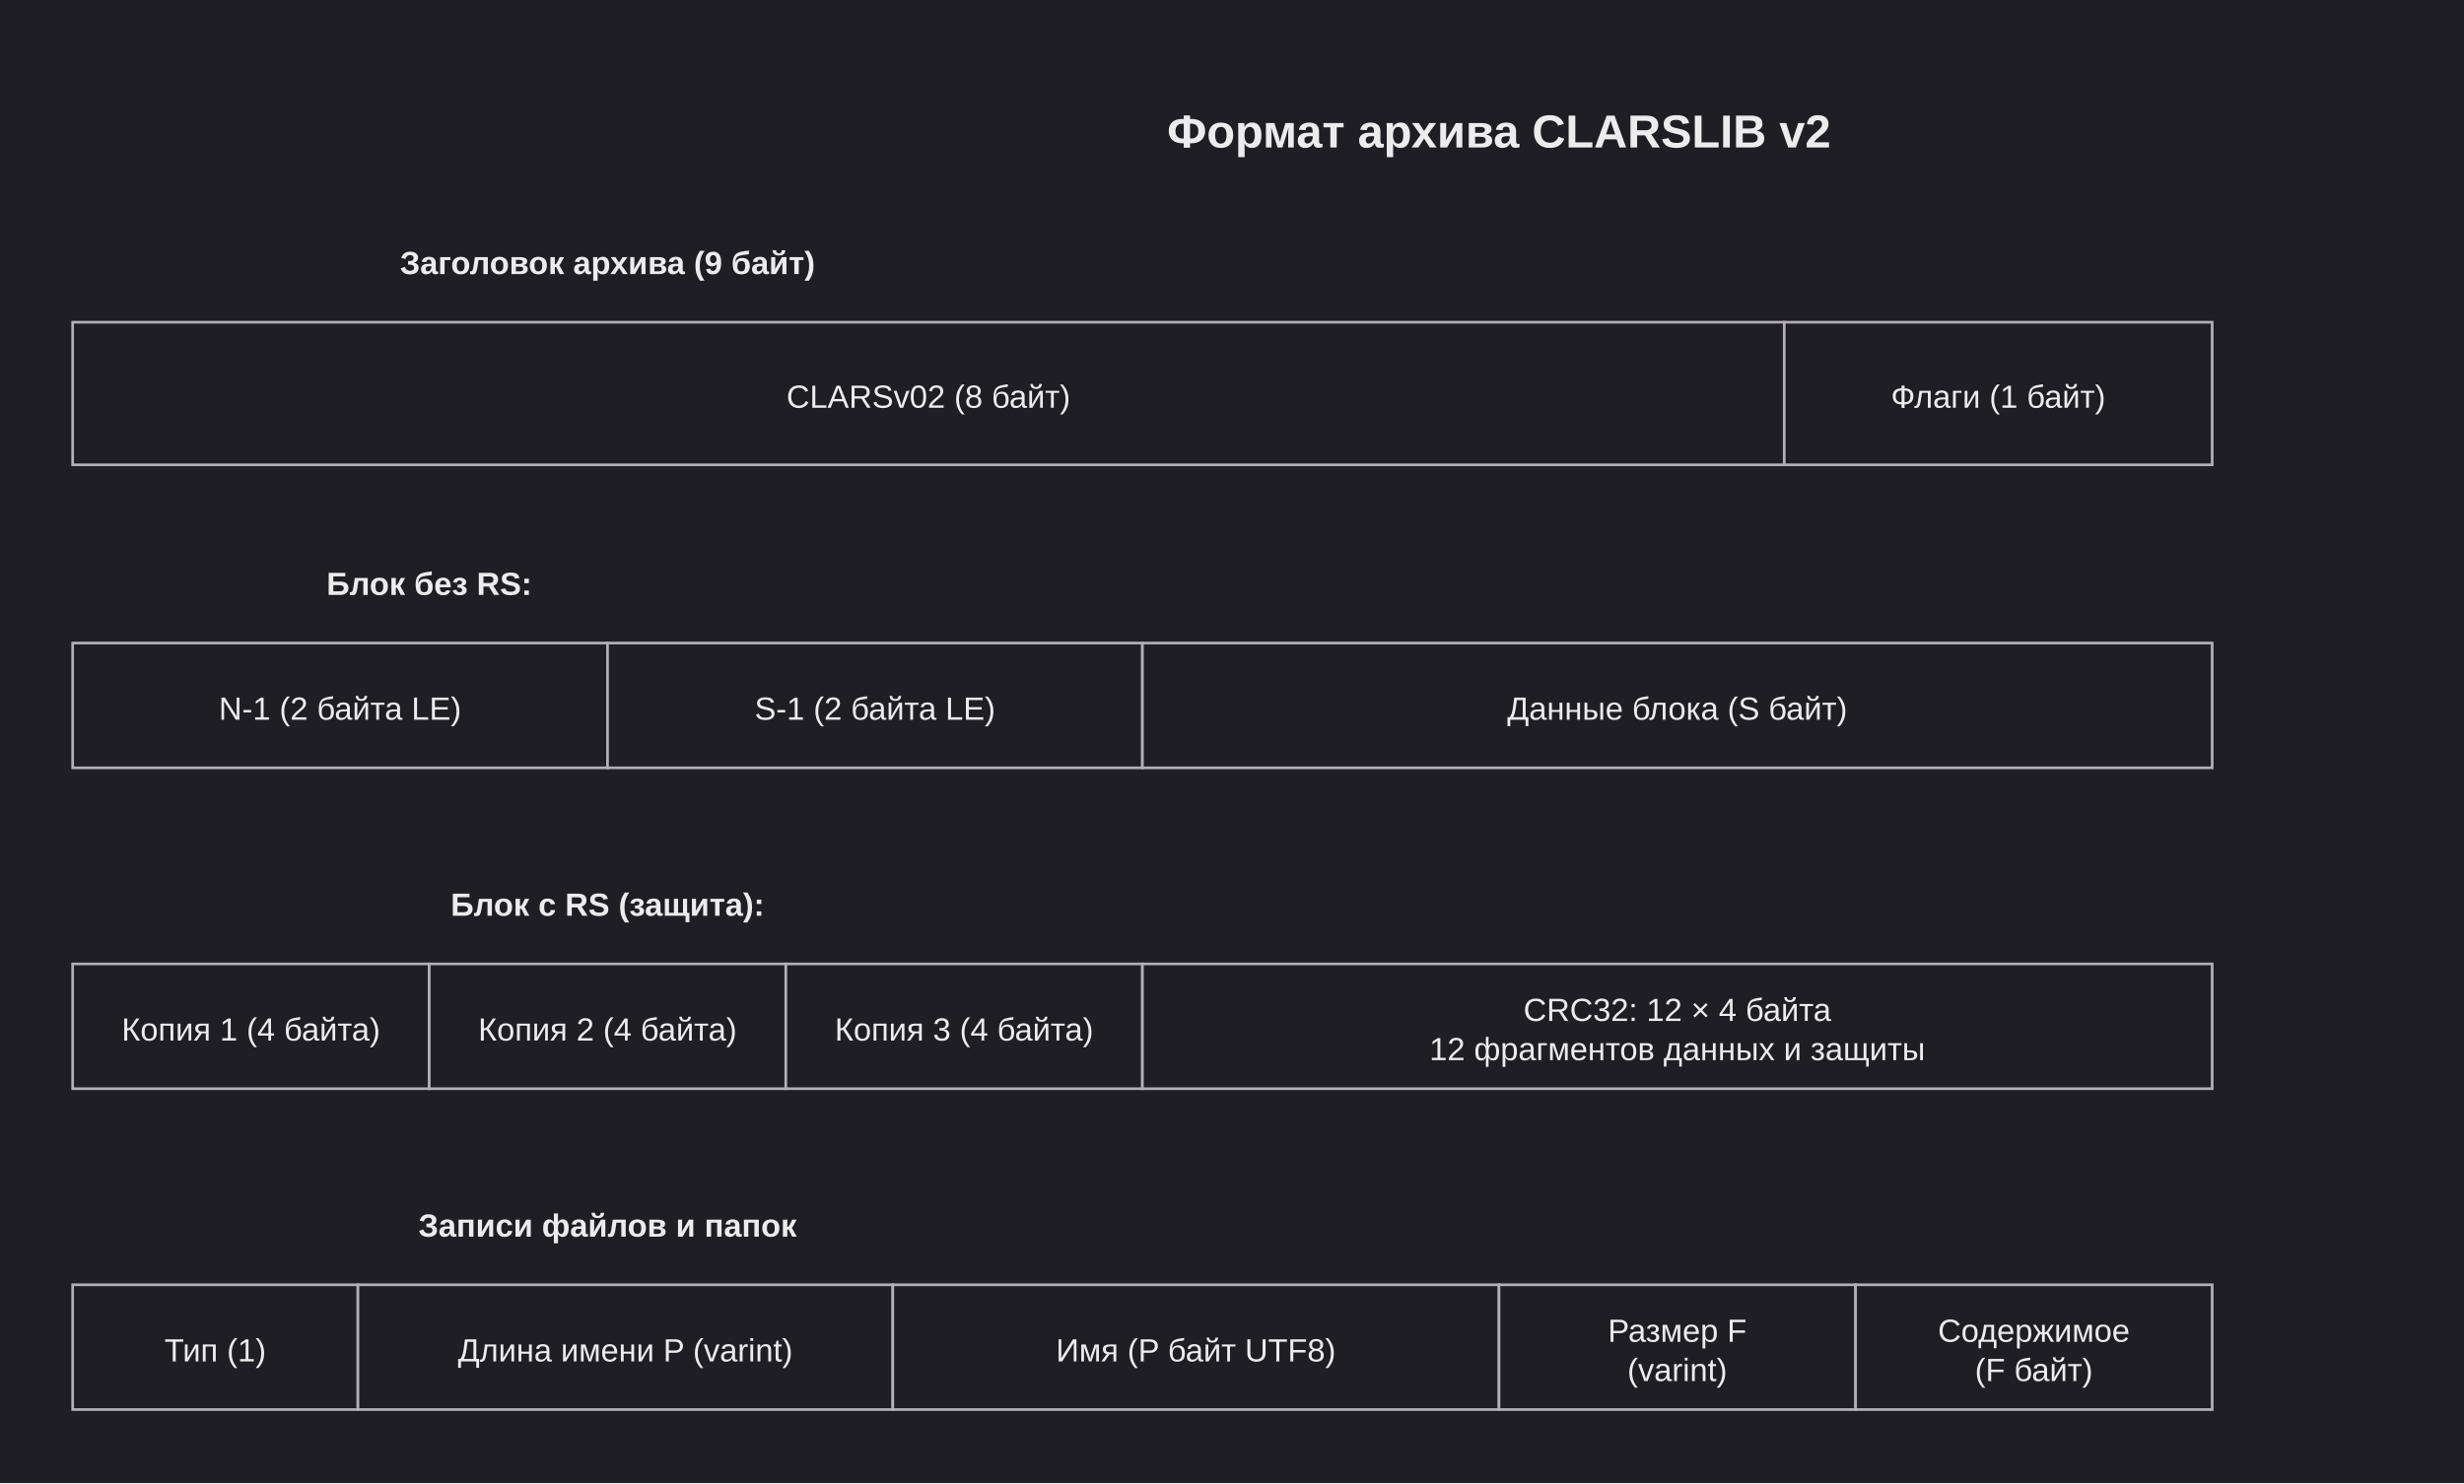
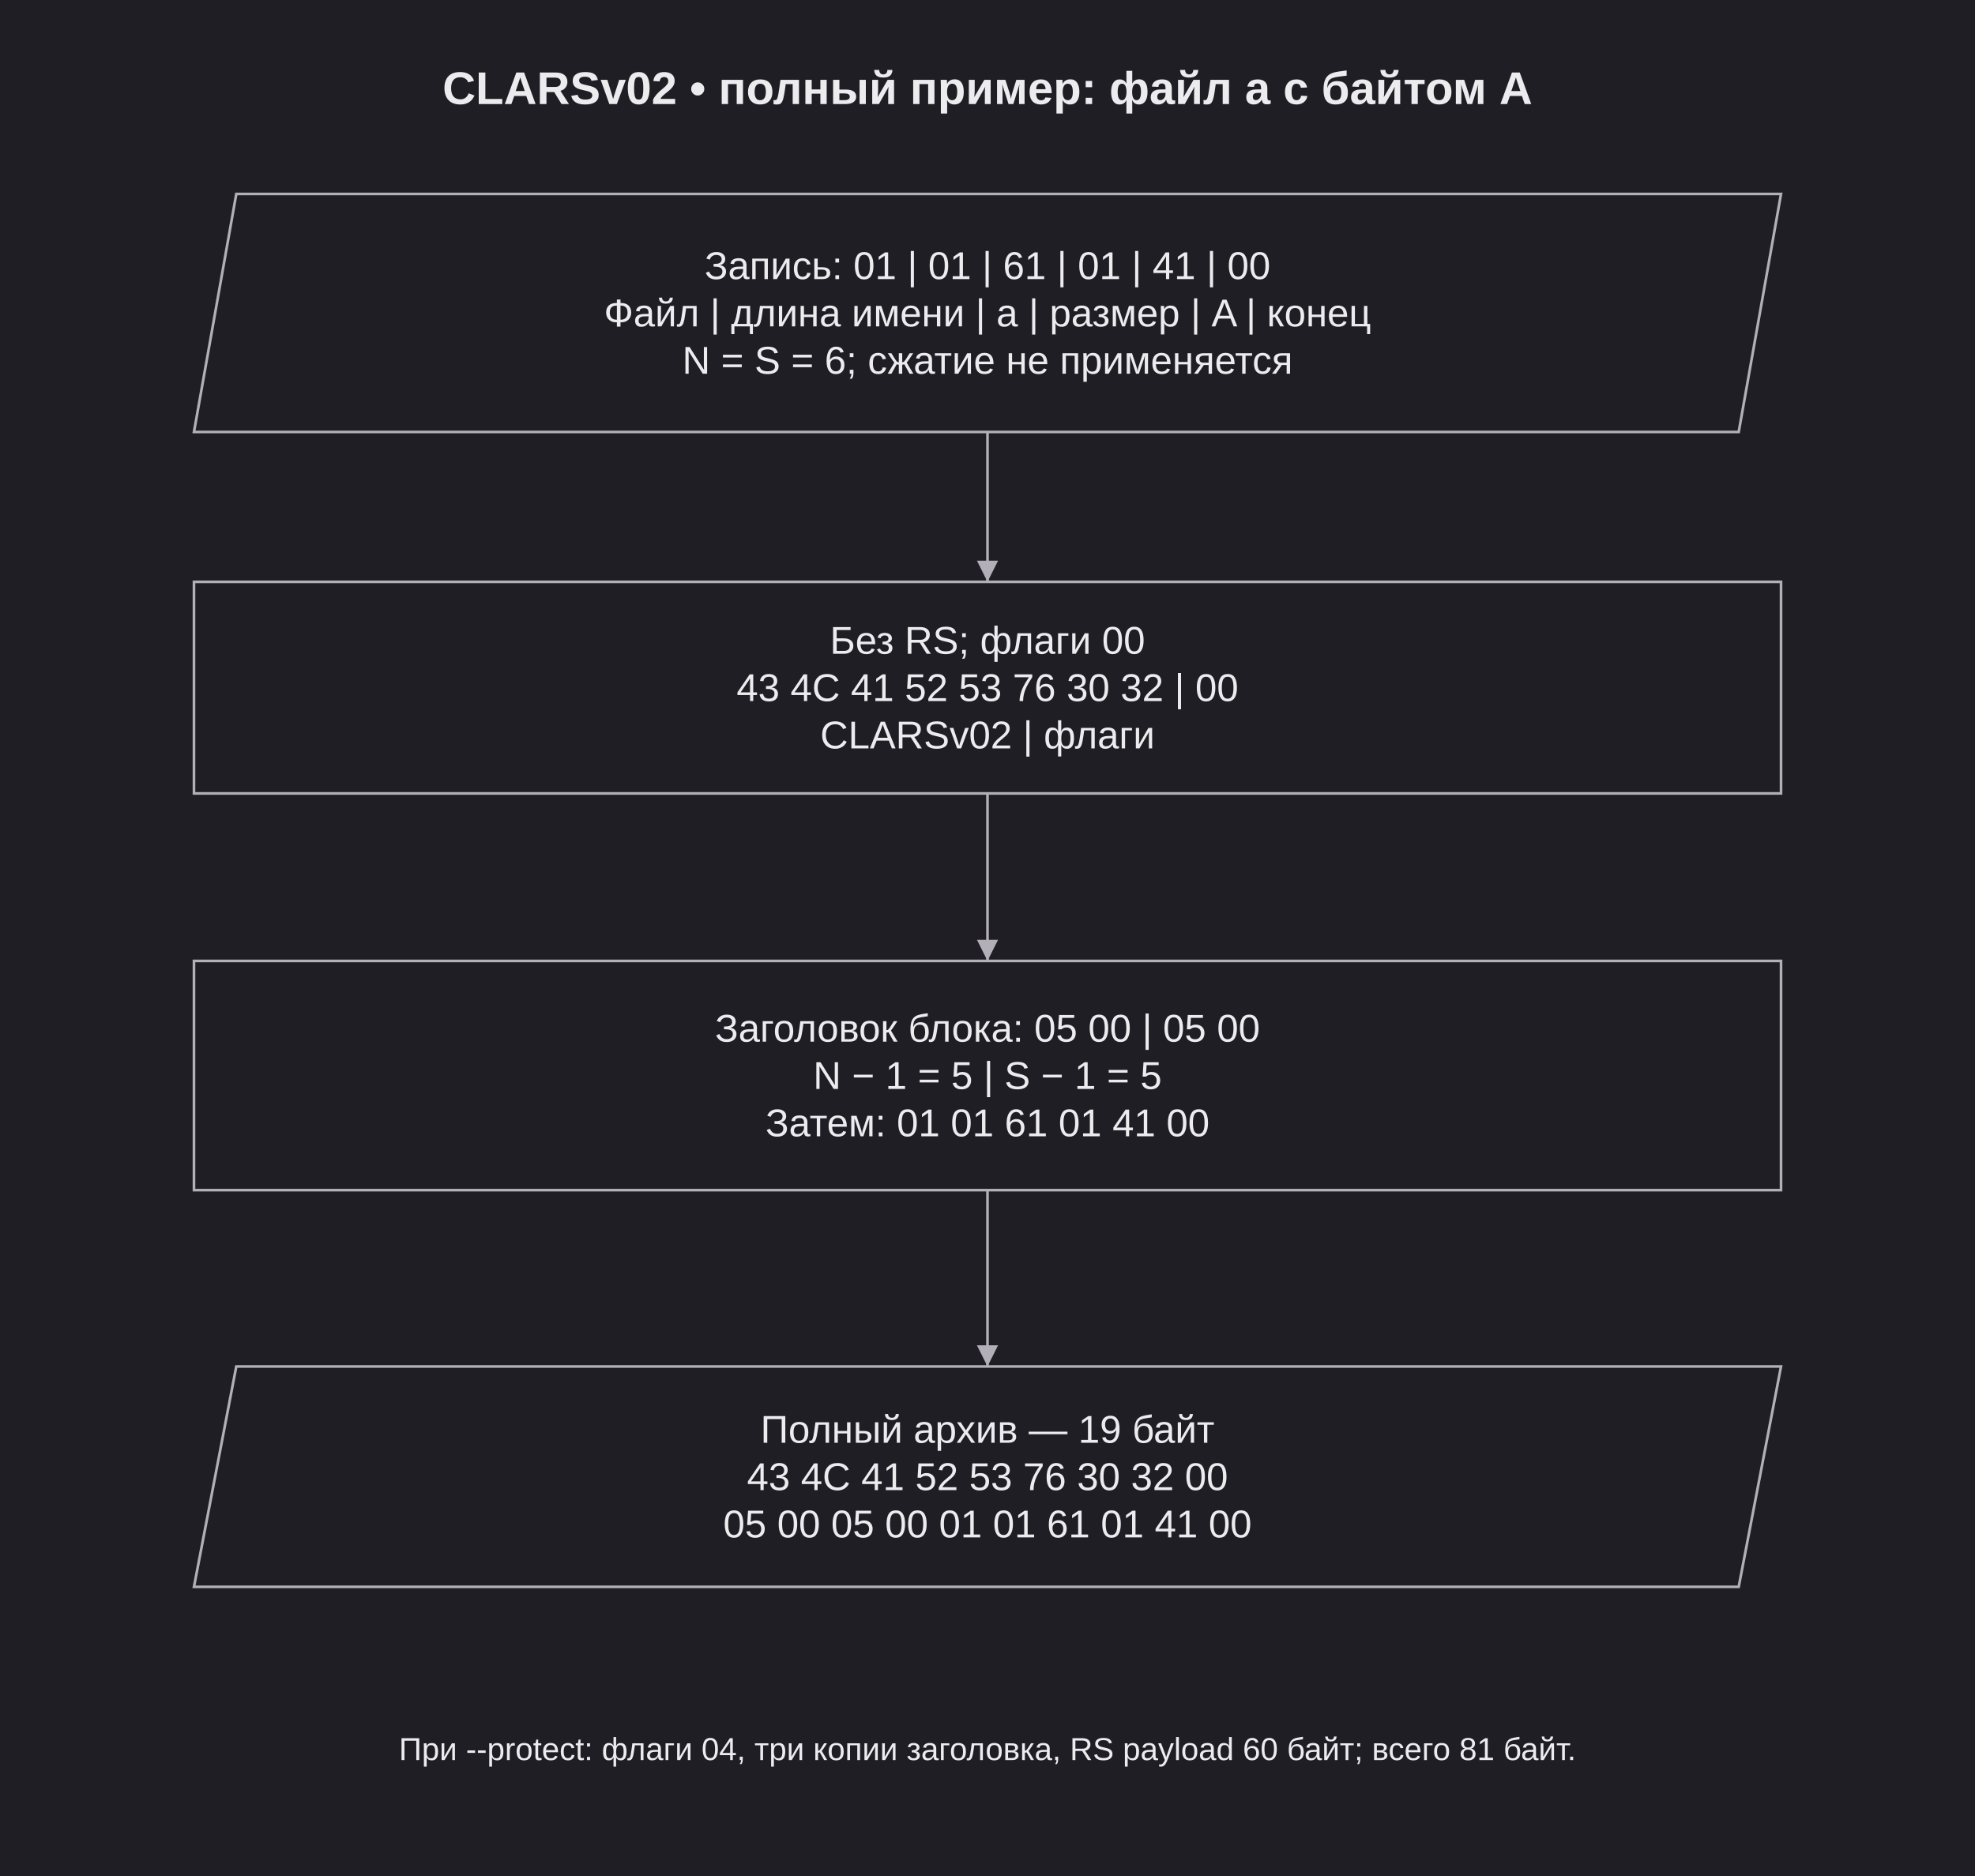
- <svg xmlns="http://www.w3.org/2000/svg" width="1382" height="832" viewBox="0 0 1382 832">
-   <defs />
+ <svg xmlns="http://www.w3.org/2000/svg" width="1120" height="1064" viewBox="0 0 1120 1064" role="img">
+   <defs>
+     <marker id="arrow" viewBox="0 0 10 10" refX="10" refY="5" markerWidth="8" markerHeight="8" orient="auto-start-reverse">
+       <path d="M 0 0 L 10 5 L 0 10 Z" fill="#b3afb9" />
+     </marker>
+   </defs>
  <rect width="100%" height="100%" fill="#1f1e24" />
-   <g fill="#ececef" font-family="Arial" font-weight="bold" pointer-events="none" text-anchor="middle" font-size="26px">
-     <text x="840.75" y="82.75">Формат архива CLARSLIB v2</text>
-   </g>
-   <g fill="#ececef" font-family="Arial" font-weight="bold" pointer-events="none" text-anchor="middle" font-size="18px">
-     <text x="340.75" y="153.75">Заголовок архива (9 байт)</text>
-   </g>
-   <rect x="40.75" y="180.75" width="960" height="80" fill="#1f1e24" stroke="#b3afb9" stroke-width="1.5" pointer-events="none" />
-   <g fill="#ececef" font-family="Arial" pointer-events="none" text-anchor="middle" font-size="18px">
-     <text x="520.75" y="228.75">CLARSv02 (8 байт)</text>
-   </g>
-   <rect x="1000.75" y="180.75" width="240" height="80" fill="#1f1e24" stroke="#b3afb9" stroke-width="1.5" pointer-events="none" />
-   <g fill="#ececef" font-family="Arial" pointer-events="none" text-anchor="middle" font-size="18px">
-     <text x="1120.75" y="228.75">Флаги (1 байт)</text>
-   </g>
-   <g fill="#ececef" font-family="Arial" font-weight="bold" pointer-events="none" text-anchor="middle" font-size="18px">
-     <text x="240.75" y="333.75">Блок без RS:</text>
-   </g>
-   <rect x="40.75" y="360.75" width="300" height="70" fill="#1f1e24" stroke="#b3afb9" stroke-width="1.5" pointer-events="none" />
-   <g fill="#ececef" font-family="Arial" pointer-events="none" text-anchor="middle" font-size="18px">
-     <text x="190.75" y="403.75">N-1 (2 байта LE)</text>
-   </g>
-   <rect x="340.75" y="360.75" width="300" height="70" fill="#1f1e24" stroke="#b3afb9" stroke-width="1.5" pointer-events="none" />
-   <g fill="#ececef" font-family="Arial" pointer-events="none" text-anchor="middle" font-size="18px">
-     <text x="490.75" y="403.75">S-1 (2 байта LE)</text>
-   </g>
-   <rect x="640.75" y="360.75" width="600" height="70" fill="#1f1e24" stroke="#b3afb9" stroke-width="1.5" pointer-events="none" />
-   <g fill="#ececef" font-family="Arial" pointer-events="none" text-anchor="middle" font-size="18px">
-     <text x="940.75" y="403.75">Данные блока (S байт)</text>
-   </g>
-   <g fill="#ececef" font-family="Arial" font-weight="bold" pointer-events="none" text-anchor="middle" font-size="18px">
-     <text x="340.75" y="513.75">Блок с RS (защита):</text>
-   </g>
-   <rect x="40.75" y="540.75" width="200" height="70" fill="#1f1e24" stroke="#b3afb9" stroke-width="1.5" pointer-events="none" />
-   <g fill="#ececef" font-family="Arial" pointer-events="none" text-anchor="middle" font-size="18px">
-     <text x="140.75" y="583.75">Копия 1 (4 байта)</text>
-   </g>
-   <rect x="240.75" y="540.75" width="200" height="70" fill="#1f1e24" stroke="#b3afb9" stroke-width="1.5" pointer-events="none" />
-   <g fill="#ececef" font-family="Arial" pointer-events="none" text-anchor="middle" font-size="18px">
-     <text x="340.75" y="583.75">Копия 2 (4 байта)</text>
-   </g>
-   <rect x="440.75" y="540.75" width="200" height="70" fill="#1f1e24" stroke="#b3afb9" stroke-width="1.5" pointer-events="none" />
-   <g fill="#ececef" font-family="Arial" pointer-events="none" text-anchor="middle" font-size="18px">
-     <text x="540.75" y="583.75">Копия 3 (4 байта)</text>
-   </g>
-   <rect x="640.75" y="540.75" width="600" height="70" fill="#1f1e24" stroke="#b3afb9" stroke-width="1.5" pointer-events="none" />
-   <g fill="#ececef" font-family="Arial" pointer-events="none" text-anchor="middle" font-size="18px">
-     <text x="940.75" y="572.75">CRC32: 12 × 4 байта</text>
-     <text x="940.75" y="594.75">12 фрагментов данных и защиты</text>
-   </g>
-   <g fill="#ececef" font-family="Arial" font-weight="bold" pointer-events="none" text-anchor="middle" font-size="18px">
-     <text x="340.75" y="693.75">Записи файлов и папок</text>
-   </g>
-   <rect x="40.75" y="720.75" width="160" height="70" fill="#1f1e24" stroke="#b3afb9" stroke-width="1.5" pointer-events="none" />
-   <g fill="#ececef" font-family="Arial" pointer-events="none" text-anchor="middle" font-size="18px">
-     <text x="120.75" y="763.75">Тип (1)</text>
-   </g>
-   <rect x="200.75" y="720.75" width="300" height="70" fill="#1f1e24" stroke="#b3afb9" stroke-width="1.5" pointer-events="none" />
-   <g fill="#ececef" font-family="Arial" pointer-events="none" text-anchor="middle" font-size="18px">
-     <text x="350.75" y="763.75">Длина имени P (varint)</text>
-   </g>
-   <rect x="500.75" y="720.75" width="340" height="70" fill="#1f1e24" stroke="#b3afb9" stroke-width="1.5" pointer-events="none" />
-   <g fill="#ececef" font-family="Arial" pointer-events="none" text-anchor="middle" font-size="18px">
-     <text x="670.75" y="763.75">Имя (P байт UTF8)</text>
-   </g>
-   <rect x="840.75" y="720.75" width="200" height="70" fill="#1f1e24" stroke="#b3afb9" stroke-width="1.5" pointer-events="none" />
-   <g fill="#ececef" font-family="Arial" pointer-events="none" text-anchor="middle" font-size="18px">
-     <text x="940.75" y="752.75">Размер F</text>
-     <text x="940.75" y="774.75">(varint)</text>
-   </g>
-   <rect x="1040.75" y="720.75" width="200" height="70" fill="#1f1e24" stroke="#b3afb9" stroke-width="1.5" pointer-events="none" />
-   <g fill="#ececef" font-family="Arial" pointer-events="none" text-anchor="middle" font-size="18px">
-     <text x="1140.75" y="752.75">Содержимое</text>
-     <text x="1140.75" y="774.75">(F байт)</text>
-   </g>
+   <path d="M560 245 L560 330" fill="none" stroke="#b3afb9" stroke-width="1.5" marker-end="url(#arrow)" />
+   <path d="M560 450 L560 545" fill="none" stroke="#b3afb9" stroke-width="1.5" marker-end="url(#arrow)" />
+   <path d="M560 675 L560 775" fill="none" stroke="#b3afb9" stroke-width="1.5" marker-end="url(#arrow)" />
+   <text x="560" y="50" text-anchor="middle" dominant-baseline="central" font-family="Arial, sans-serif" font-size="26" fill="#ececef" font-weight="700">CLARSv02 • полный пример: файл a с байтом A</text>
+   <path d="M 134 110 H 1010 L 986 245 H 110 Z" fill="#1f1e24" stroke="#b3afb9" stroke-width="1.5" />
+   <text x="560" y="150.66" text-anchor="middle" dominant-baseline="central" font-family="Arial, sans-serif" font-size="22" fill="#ececef">Запись: 01 | 01 | 61 | 01 | 41 | 00</text>
+   <text x="560" y="177.5" text-anchor="middle" dominant-baseline="central" font-family="Arial, sans-serif" font-size="22" fill="#ececef">Файл | длина имени | a | размер | A | конец</text>
+   <text x="560" y="204.34" text-anchor="middle" dominant-baseline="central" font-family="Arial, sans-serif" font-size="22" fill="#ececef">N = S = 6; сжатие не применяется</text>
+   <rect x="110" y="330" width="900" height="120" fill="#1f1e24" stroke="#b3afb9" stroke-width="1.5" />
+   <text x="560" y="363.16" text-anchor="middle" dominant-baseline="central" font-family="Arial, sans-serif" font-size="22" fill="#ececef">Без RS; флаги 00</text>
+   <text x="560" y="390" text-anchor="middle" dominant-baseline="central" font-family="Arial, sans-serif" font-size="22" fill="#ececef">43 4C 41 52 53 76 30 32 | 00</text>
+   <text x="560" y="416.84" text-anchor="middle" dominant-baseline="central" font-family="Arial, sans-serif" font-size="22" fill="#ececef">CLARSv02 | флаги</text>
+   <rect x="110" y="545" width="900" height="130" fill="#1f1e24" stroke="#b3afb9" stroke-width="1.5" />
+   <text x="560" y="583.16" text-anchor="middle" dominant-baseline="central" font-family="Arial, sans-serif" font-size="22" fill="#ececef">Заголовок блока: 05 00 | 05 00</text>
+   <text x="560" y="610" text-anchor="middle" dominant-baseline="central" font-family="Arial, sans-serif" font-size="22" fill="#ececef">N − 1 = 5 | S − 1 = 5</text>
+   <text x="560" y="636.84" text-anchor="middle" dominant-baseline="central" font-family="Arial, sans-serif" font-size="22" fill="#ececef">Затем: 01 01 61 01 41 00</text>
+   <path d="M 134 775 H 1010 L 986 900 H 110 Z" fill="#1f1e24" stroke="#b3afb9" stroke-width="1.5" />
+   <text x="560" y="810.66" text-anchor="middle" dominant-baseline="central" font-family="Arial, sans-serif" font-size="22" fill="#ececef">Полный архив — 19 байт</text>
+   <text x="560" y="837.5" text-anchor="middle" dominant-baseline="central" font-family="Arial, sans-serif" font-size="22" fill="#ececef">43 4C 41 52 53 76 30 32 00</text>
+   <text x="560" y="864.34" text-anchor="middle" dominant-baseline="central" font-family="Arial, sans-serif" font-size="22" fill="#ececef">05 00 05 00 01 01 61 01 41 00</text>
+   <text x="560" y="992" text-anchor="middle" dominant-baseline="central" font-family="Arial, sans-serif" font-size="18" fill="#ececef">При --protect: флаги 04, три копии заголовка, RS payload 60 байт; всего 81 байт.</text>
</svg>
